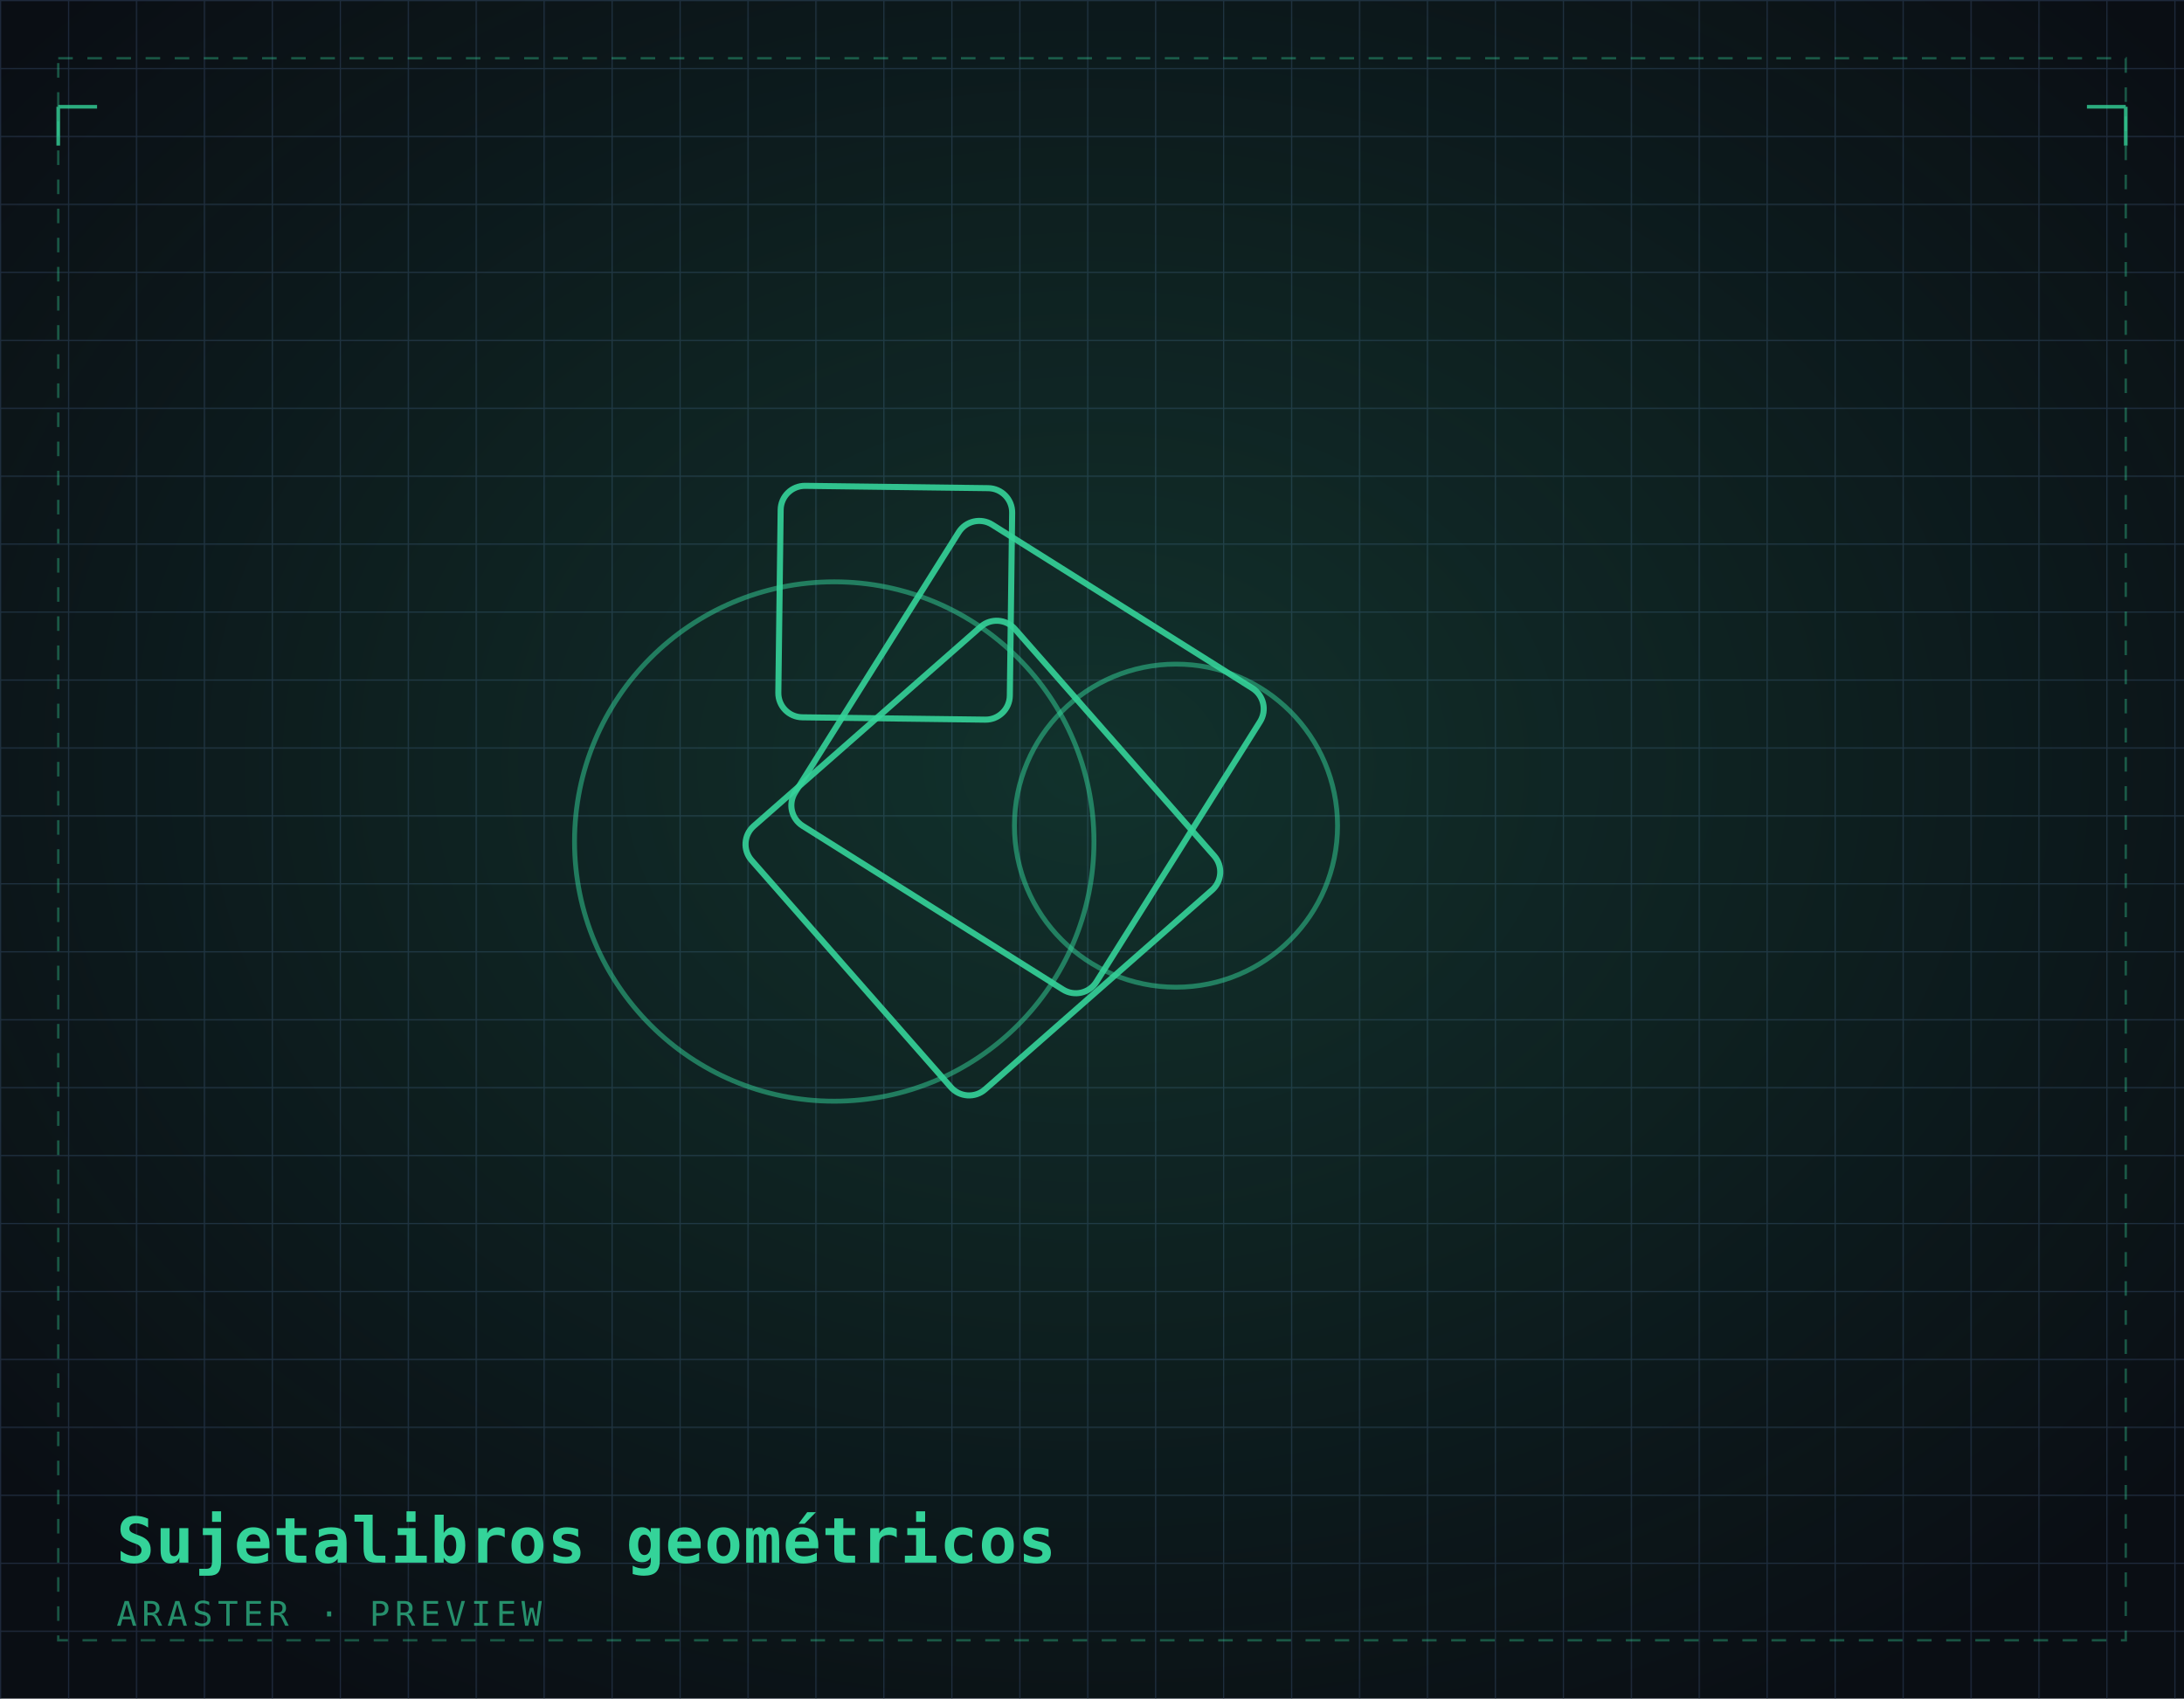
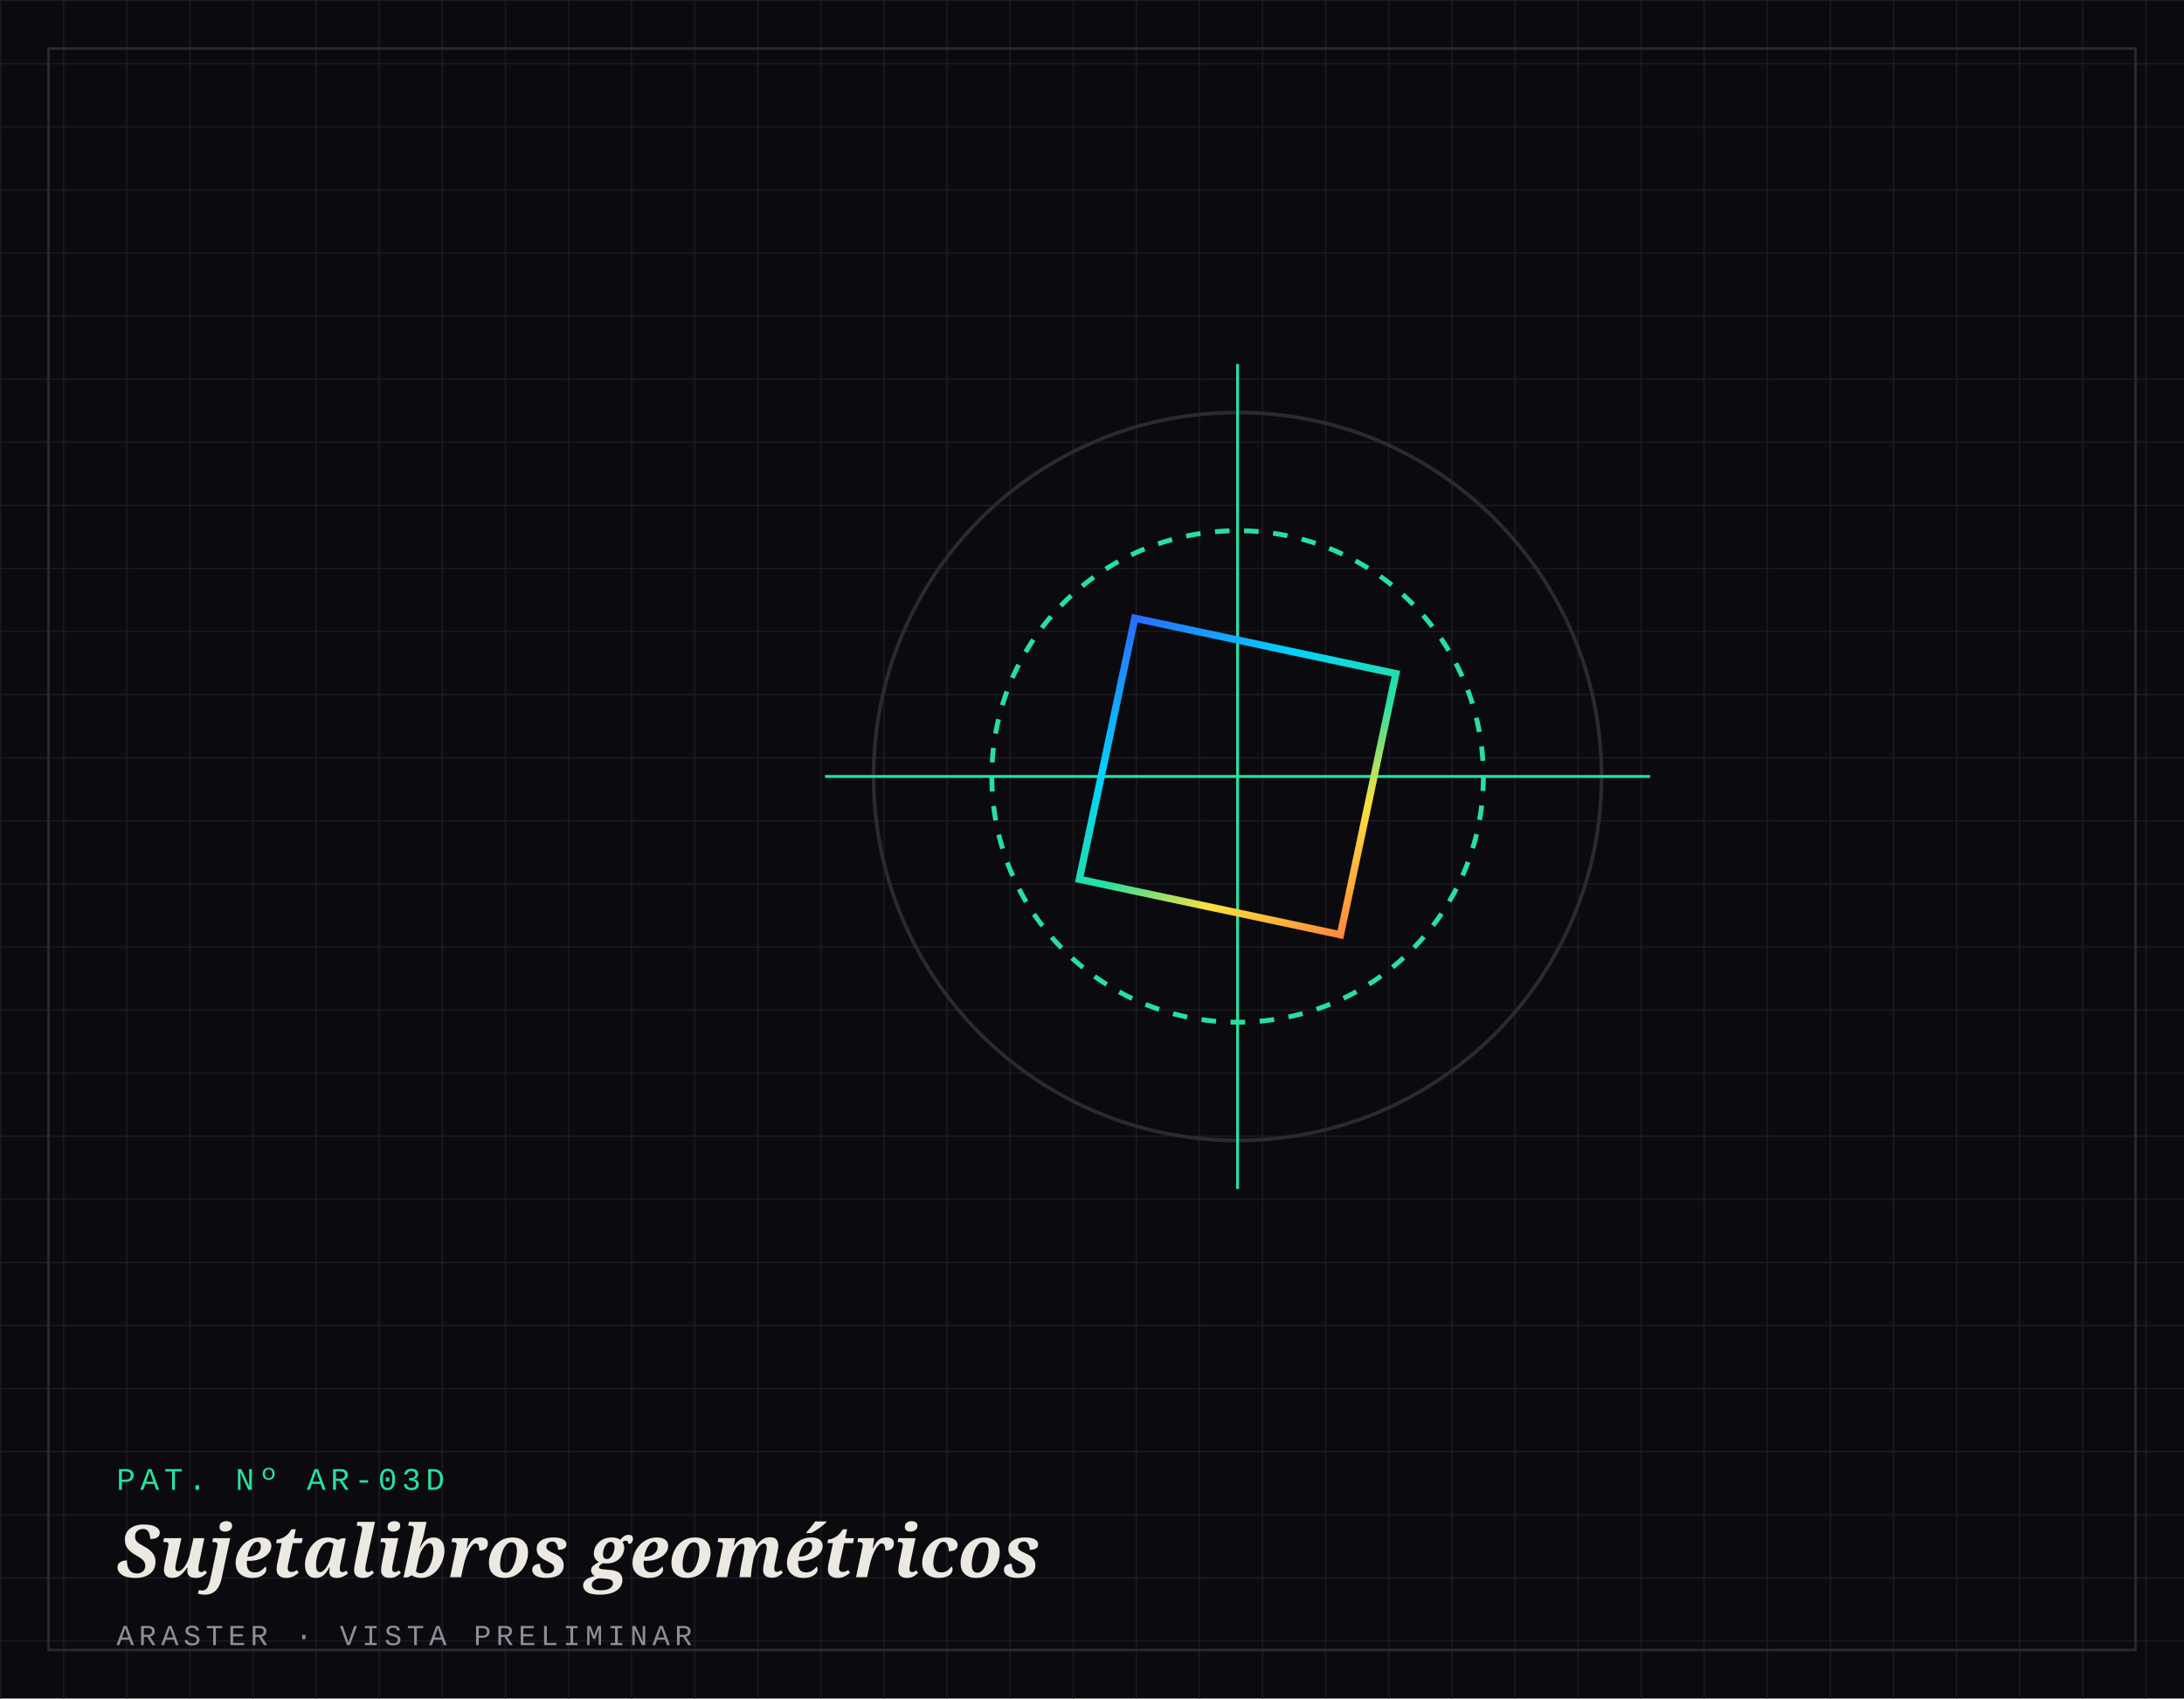
<svg xmlns="http://www.w3.org/2000/svg" viewBox="0 0 900 700" width="900" height="700">
  <defs>
-     <pattern id="grid" width="28" height="28" patternUnits="userSpaceOnUse">
-       <path d="M 28 0 L 0 0 0 28" fill="none" stroke="#1e293b" stroke-width="1" />
+     <pattern id="grid" width="26" height="26" patternUnits="userSpaceOnUse">
+       <path d="M 26 0 L 0 0 0 26" fill="none" stroke="#1c1c22" stroke-width="1" />
    </pattern>
-     <radialGradient id="glow" cx="50%" cy="45%" r="65%">
-       <stop offset="0%" stop-color="#34d399" stop-opacity="0.18" />
-       <stop offset="100%" stop-color="#34d399" stop-opacity="0" />
-     </radialGradient>
+     <linearGradient id="thermal" x1="0" y1="0" x2="1" y2="1">
+       <stop offset="0%" stop-color="#2b6cff" />
+       <stop offset="30%" stop-color="#00d4ff" />
+       <stop offset="55%" stop-color="#27e0a0" />
+       <stop offset="75%" stop-color="#fbe13d" />
+       <stop offset="100%" stop-color="#ff8a3d" />
+     </linearGradient>
  </defs>
-   <rect width="900" height="700" fill="#0a0e14" />
+   <rect width="900" height="700" fill="#0b0b0f" />
  <rect width="900" height="700" fill="url(#grid)" />
-   <rect width="900" height="700" fill="url(#glow)" />
-   <rect x="24" y="24" width="852" height="652" fill="none" stroke="#34d399" stroke-width="1" opacity="0.35" stroke-dasharray="6 6" />
-   <rect x="350.101" y="238.675" width="146.671" height="146.671" rx="10" transform="rotate(32.16244 423.4361 312.0104)" fill="none" stroke="#34d399" stroke-width="2.5" opacity="0.9" />
-   <rect x="321.219" y="200.702" width="95.404" height="95.404" rx="10" transform="rotate(0.7315528 368.9212 248.4033)" fill="none" stroke="#34d399" stroke-width="2.5" opacity="0.9" />
-   <rect x="332.811" y="281.415" width="144.447" height="144.447" rx="10" transform="rotate(48.70584 405.0344 353.6383)" fill="none" stroke="#34d399" stroke-width="2.5" opacity="0.9" />
-   <circle cx="484.61" cy="340.273" r="66.573" fill="none" stroke="#34d399" stroke-width="2" opacity="0.5" />
-   <circle cx="343.783" cy="346.807" r="107.023" fill="none" stroke="#34d399" stroke-width="2" opacity="0.5" />
-   <g font-family="'JetBrains Mono', monospace" fill="#34d399">
-     <text x="48" y="644" font-size="26" font-weight="700" letter-spacing="0.5">Sujetalibros geométricos</text>
-     <text x="48" y="670" font-size="14" opacity="0.65" letter-spacing="2">ARASTER · PREVIEW</text>
-   </g>
-   <g stroke="#34d399" stroke-width="1.5" opacity="0.8">
-     <line x1="24" y1="60" x2="24" y2="44" />
-     <line x1="24" y1="44" x2="40" y2="44" />
-     <line x1="876" y1="60" x2="876" y2="44" />
-     <line x1="876" y1="44" x2="860" y2="44" />
+   <rect x="20" y="20" width="860" height="660" fill="none" stroke="#2a2a33" stroke-width="1" />
+   <circle cx="510" cy="320" r="150" fill="none" stroke="#2a2a33" stroke-width="1.5" />
+   <circle cx="510" cy="320" r="101.281" fill="none" stroke="#27e0a0" stroke-width="2" stroke-dasharray="6 6" />
+   <line x1="510" y1="150" x2="510" y2="490" stroke="#27e0a0" stroke-width="1.2" />
+   <line x1="340" y1="320" x2="680" y2="320" stroke="#27e0a0" stroke-width="1.2" />
+   <rect x="455" y="265" width="110" height="110" fill="none" stroke="url(#thermal)" stroke-width="3" transform="rotate(11.99305 510 320)" />
+   <g font-family="Georgia, serif" fill="#ece9e2">
+     <text x="48" y="614" font-size="13" letter-spacing="2" fill="#27e0a0" font-family="Courier New, monospace">PAT. Nº AR-03D</text>
+     <text x="48" y="650" font-size="30" font-style="italic" font-weight="600">Sujetalibros geométricos</text>
+     <text x="48" y="678" font-size="12" letter-spacing="2" fill="#8f8d9a" font-family="Courier New, monospace">ARASTER · VISTA PRELIMINAR</text>
  </g>
</svg>
